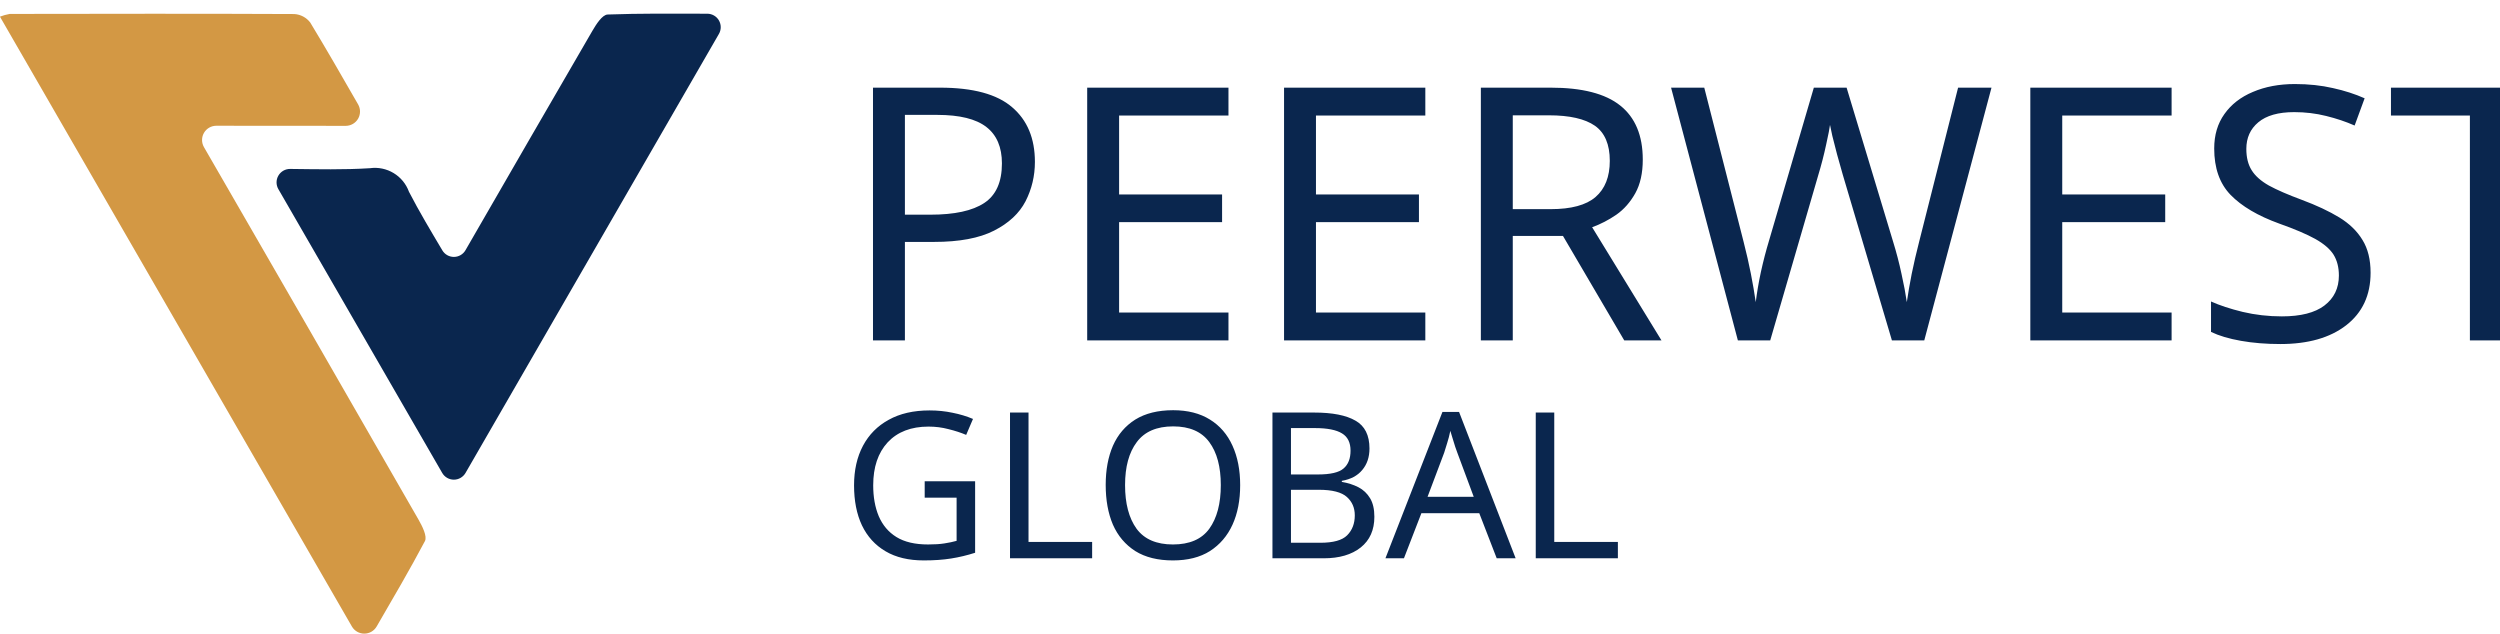
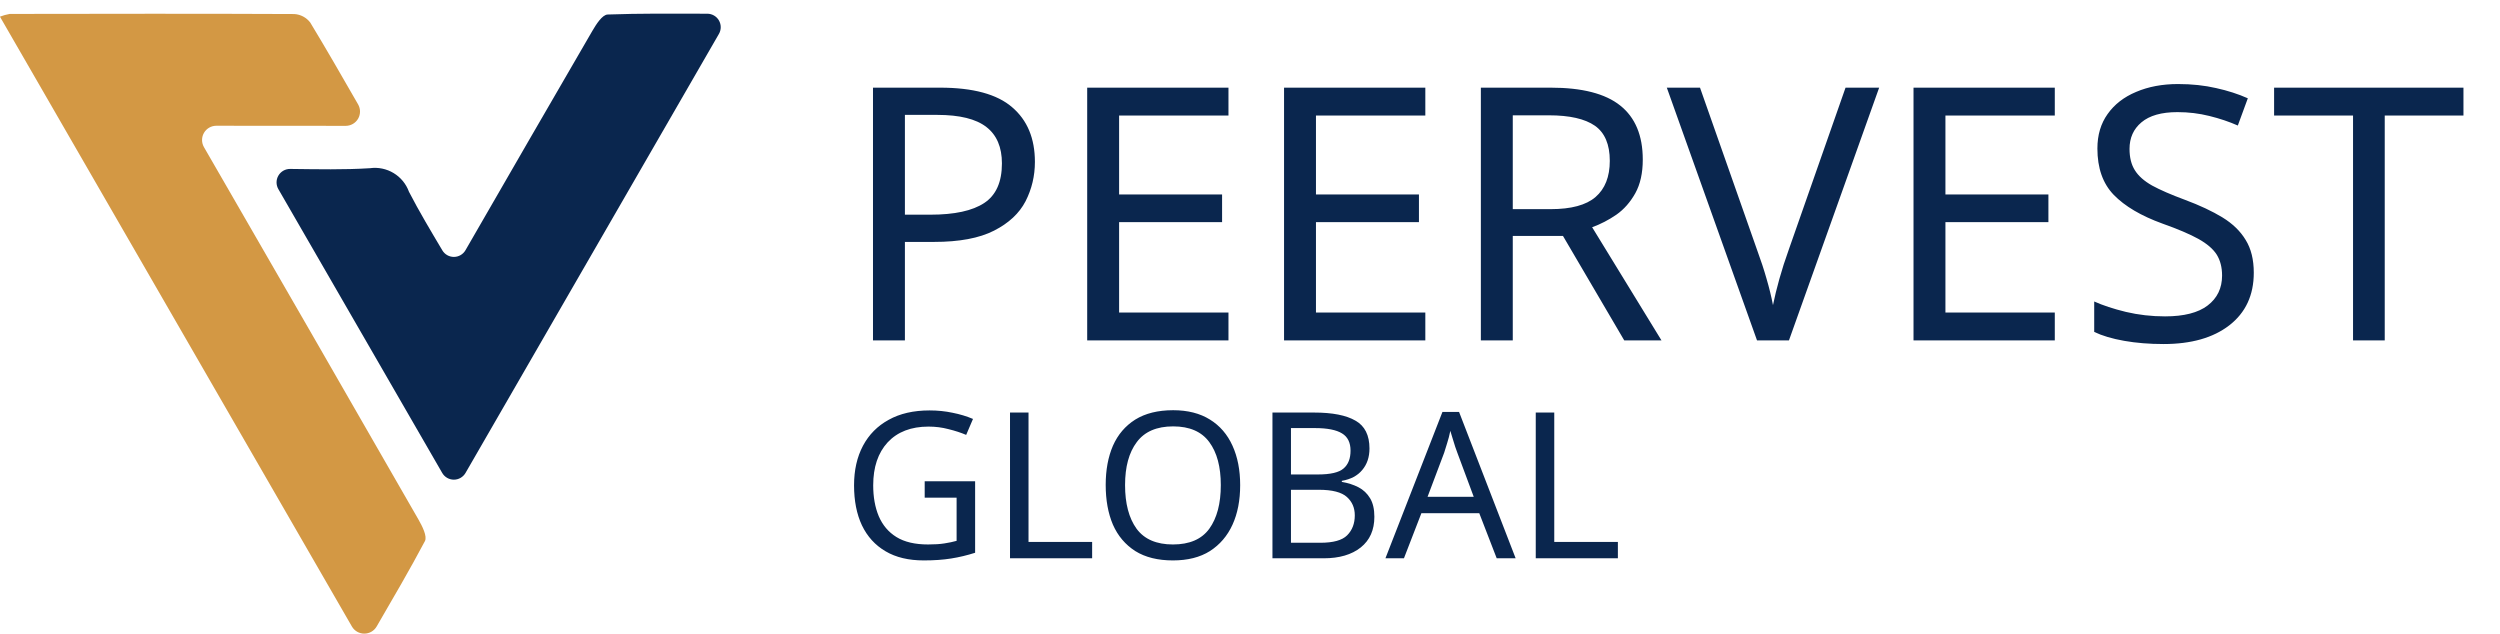
<svg xmlns="http://www.w3.org/2000/svg" width="183.595" height="46.537" viewBox="0 0 183.595 46.537">
  <g transform="translate(1422.524 -1010.94)">
    <text transform="translate(-1360.929 1035.94)" fill="#0a264e" font-size="26" font-family="CenturyGothic, Century Gothic">
-       <tspan x="0" y="0">PEERWEST</tspan>
+       <tspan x="0" y="0">PEERVEST</tspan>
    </text>
    <text transform="translate(-1360.726 1051.94)" fill="#0a264e" font-size="15" font-family="CenturyGothic, Century Gothic">
      <tspan x="0" y="0">GLOBAL</tspan>
    </text>
    <g transform="translate(-1422.524 1011.94)">
      <g transform="translate(0 0.012)">
        <path d="M-1397.132,1024.8a1.05,1.05,0,0,0,.907-1.574c-1.229-2.136-2.349-4.091-3.518-6.017a1.593,1.593,0,0,0-1.168-.62c-6.965-.033-13.93-.019-20.9-.008a3.875,3.875,0,0,0-.717.2l25.847,44.786a1.05,1.05,0,0,0,1.817,0c1.247-2.146,2.439-4.185,3.545-6.271.186-.351-.2-1.106-.475-1.586q-7.853-13.679-15.746-27.337l-.008-.014a1.047,1.047,0,0,1,.912-1.566Z" transform="translate(1422.524 -1016.57)" fill="#d39844" />
      </g>
      <path d="M-1356.057,1018.038a.989.989,0,0,0-.852-1.481c-2.577-.008-4.95-.026-7.32.059-.4.014-.851.732-1.13,1.211-3.119,5.354-6.208,10.726-9.308,16.091l-.007.012a.985.985,0,0,1-1.7,0c-.866-1.457-1.7-2.85-2.446-4.294a2.662,2.662,0,0,0-2.872-1.733c-1.894.12-3.8.077-5.857.053a.989.989,0,0,0-.864,1.483l12.034,20.844a.988.988,0,0,0,1.71,0Z" transform="translate(1408.855 -1016.55)" fill="#0a264e" />
    </g>
  </g>
</svg>
